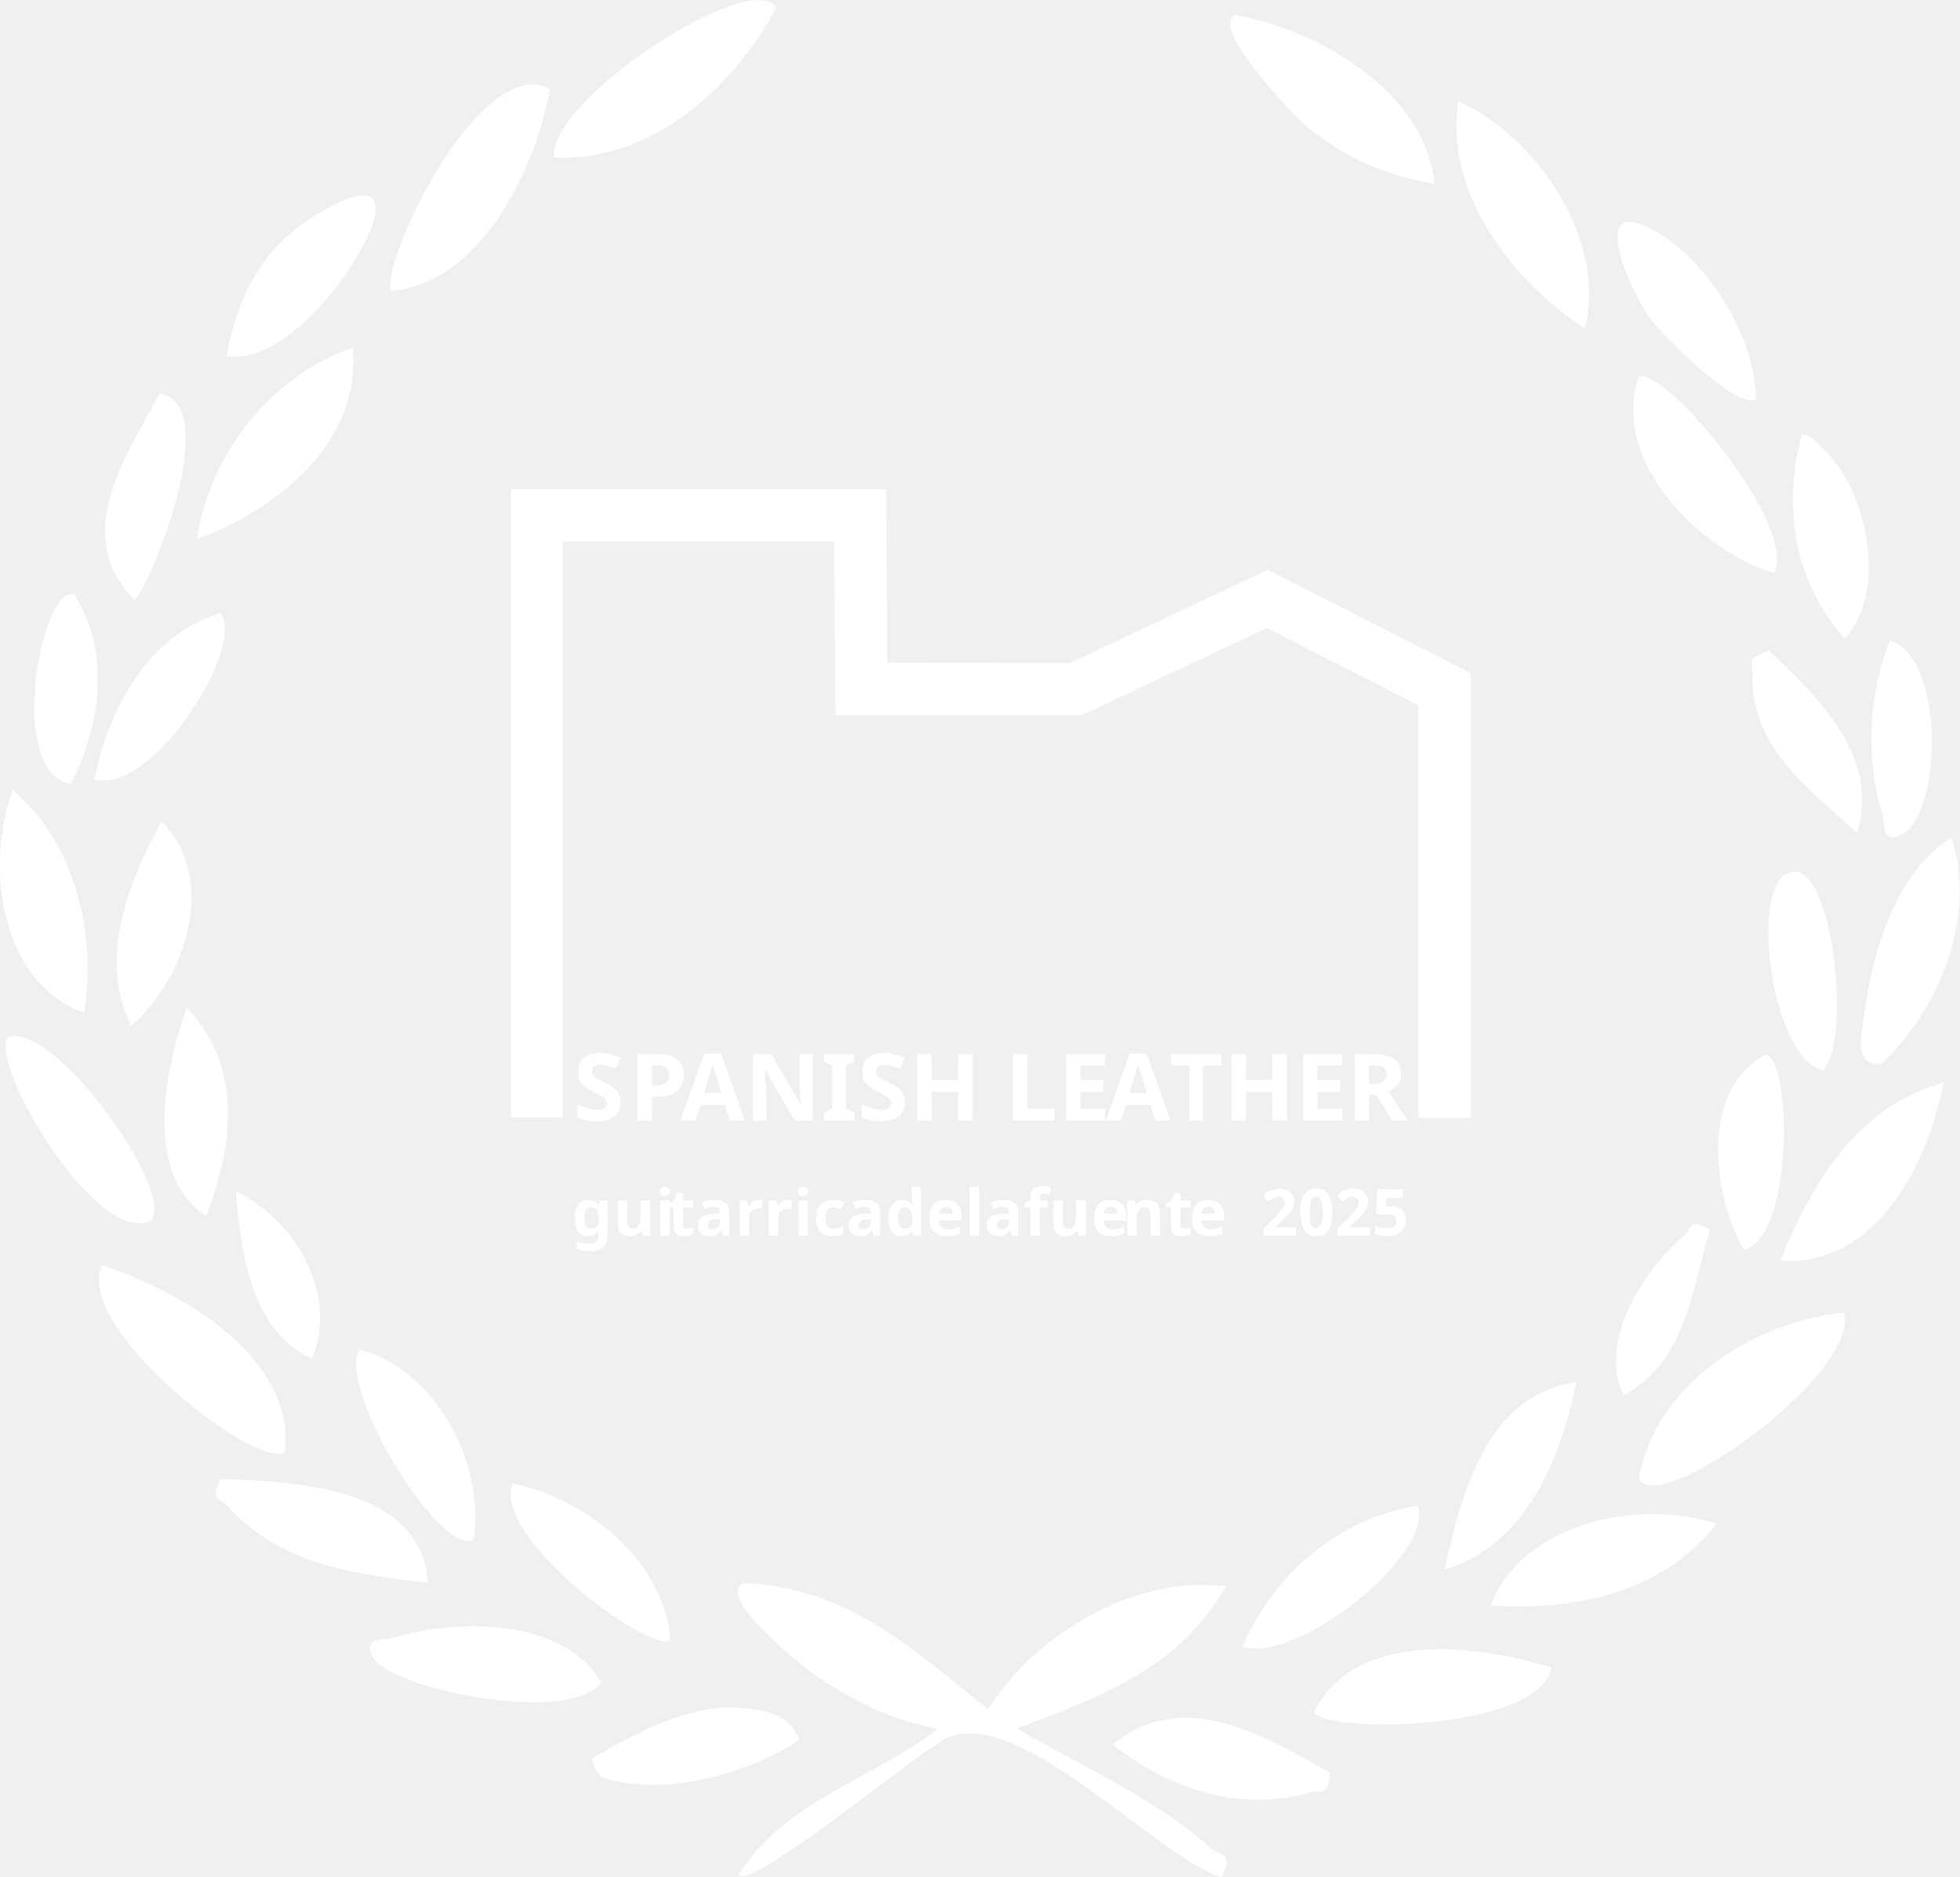
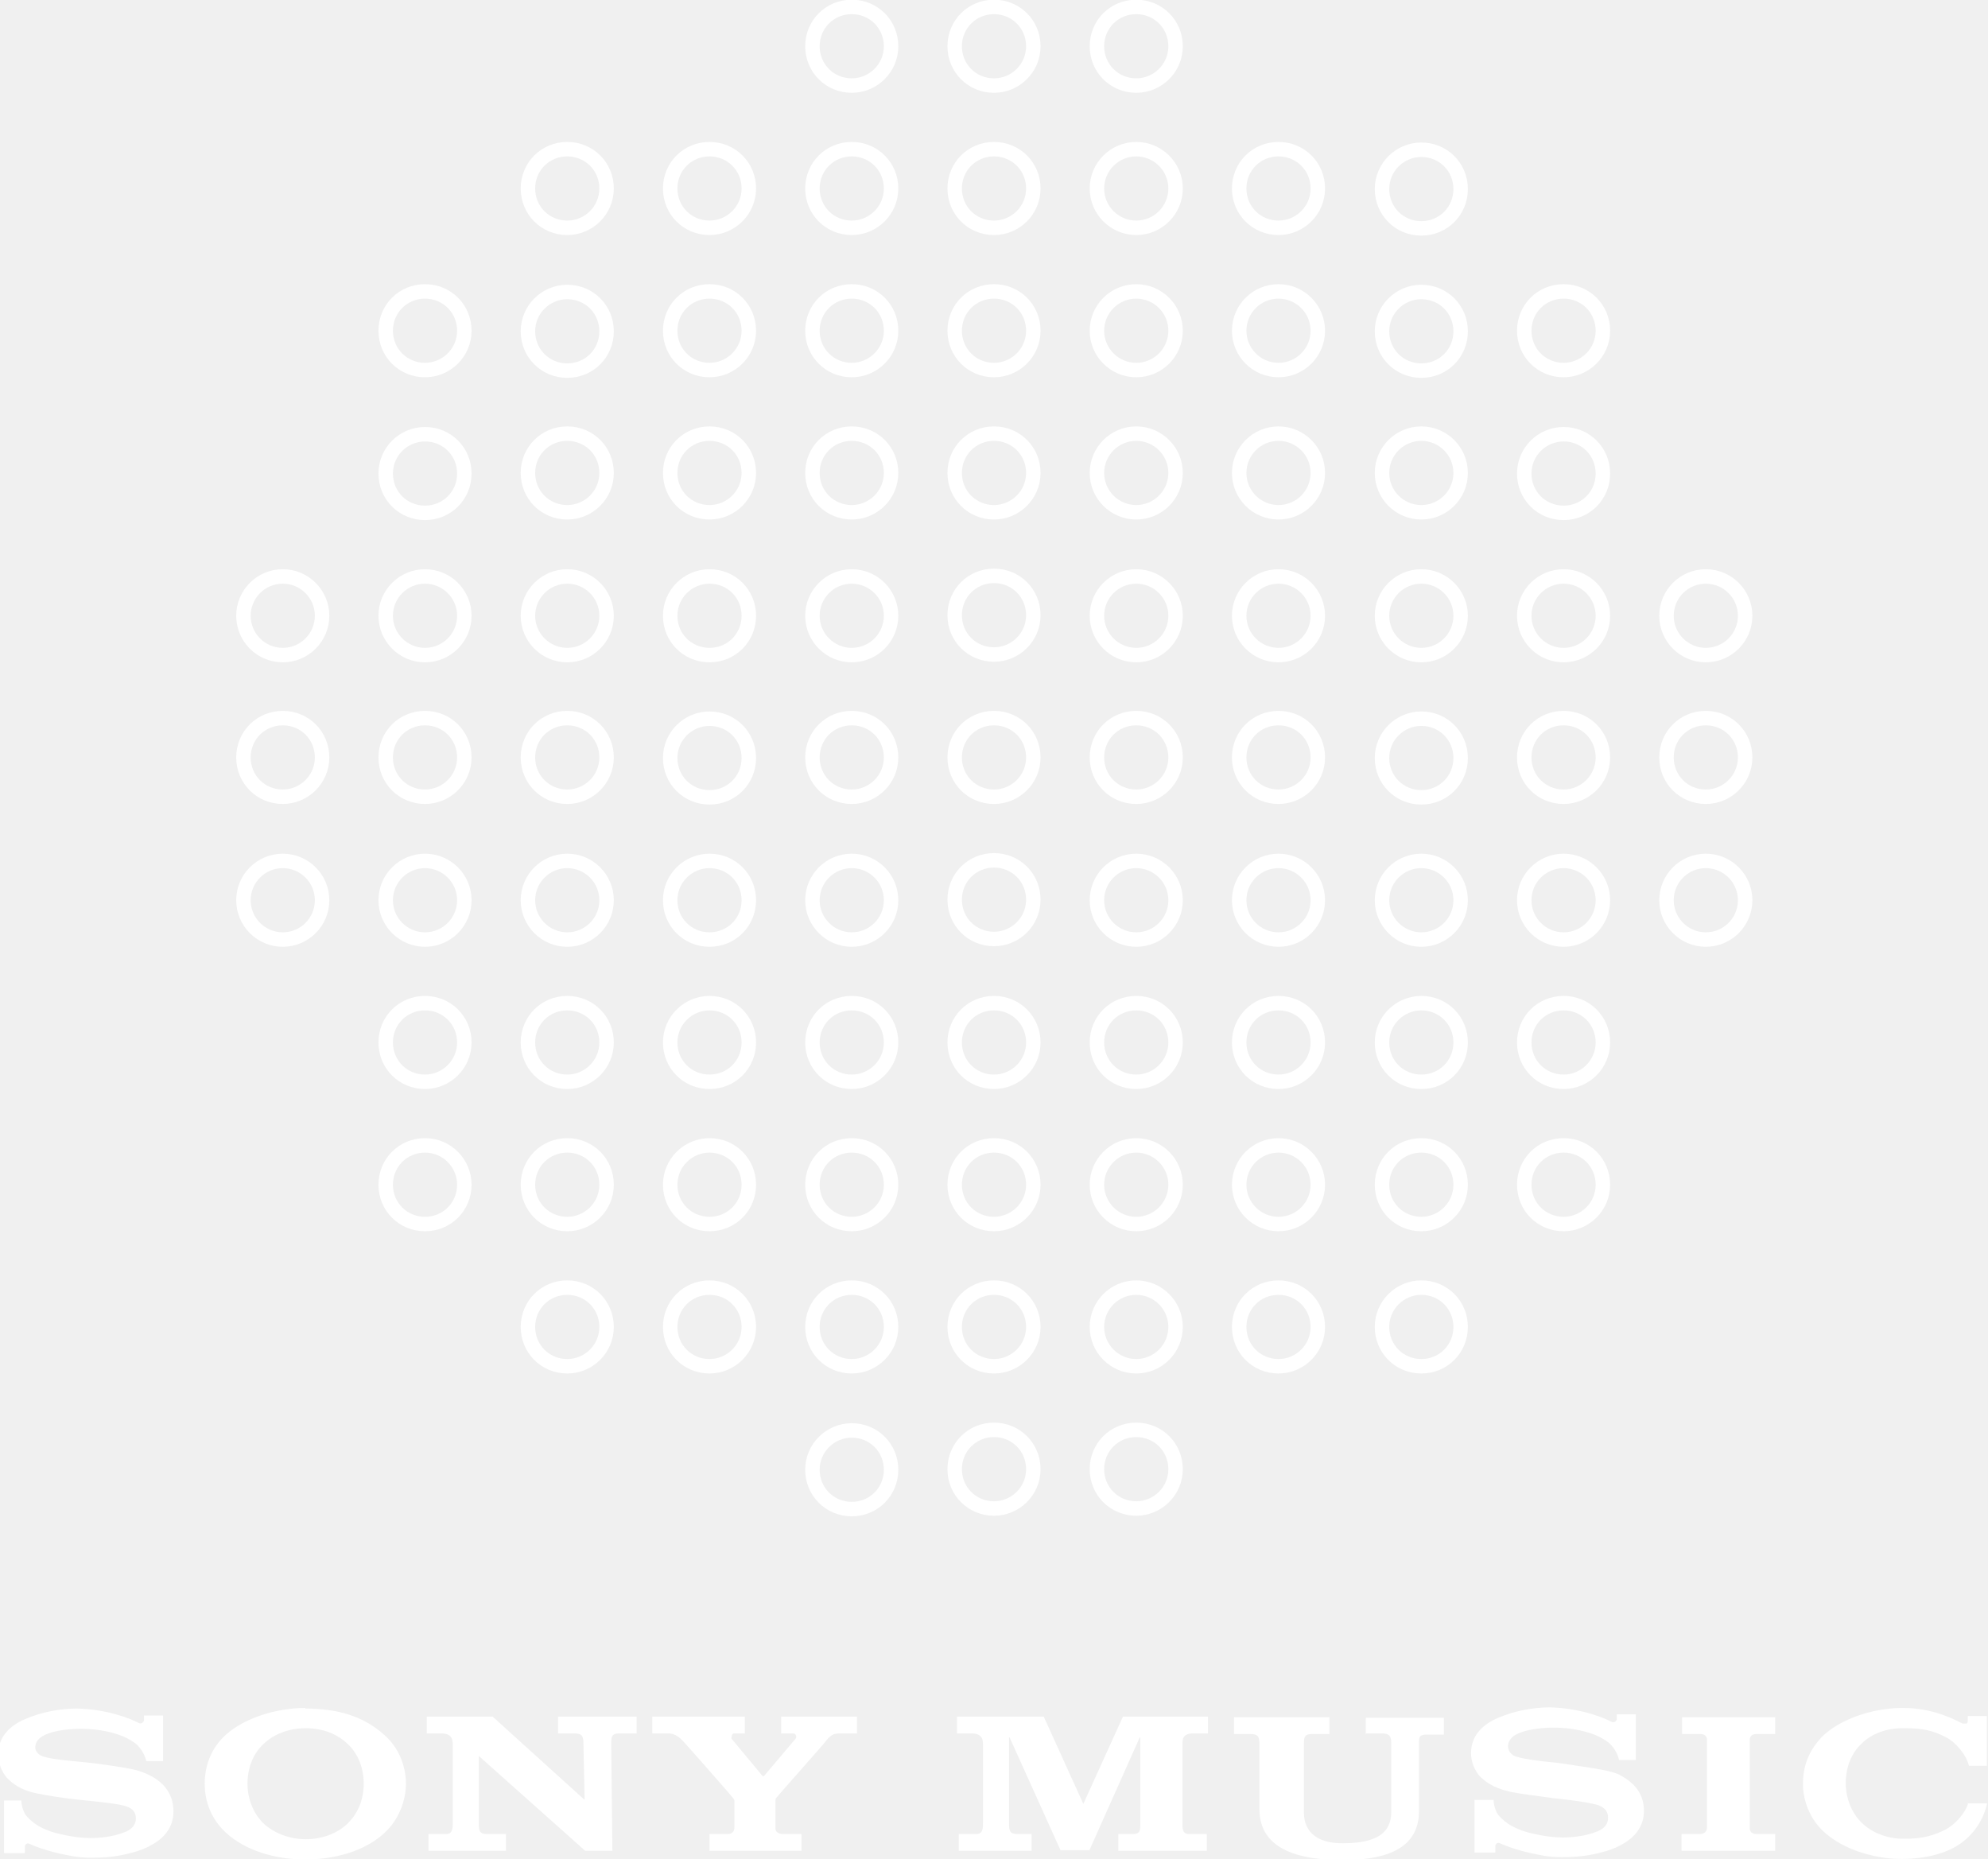
- <svg xmlns="http://www.w3.org/2000/svg" id="Capa_2" data-name="Capa 2" viewBox="0 0 48.78 46.71">
+ <svg xmlns="http://www.w3.org/2000/svg" id="Capa_2" data-name="Capa 2" viewBox="0 0 34.38 32.15">
  <defs>
    <style>
      .cls-1 {
-         letter-spacing: 0em;
-       }
- 
-       .cls-2 {
-         letter-spacing: -.07em;
-       }
- 
-       .cls-3, .cls-4, .cls-5 {
        fill: #fff;
      }

-       .cls-4 {
-         font-size: 2.33px;
+       .cls-2, .cls-3 {
+         fill: none;
      }

-       .cls-4, .cls-5 {
-         font-family: EuclidCircularA-Bold, 'Euclid Circular A';
-         font-weight: 700;
-       }
- 
-       .cls-5 {
-         font-size: 1.61px;
-       }
- 
-       .cls-6 {
-         letter-spacing: 0em;
-       }
- 
-       .cls-7 {
-         letter-spacing: -.02em;
-       }
- 
-       .cls-8 {
-         letter-spacing: -.05em;
+       .cls-3 {
+         stroke: #fff;
+         stroke-miterlimit: 10;
+         stroke-width: .25px;
      }
    </style>
  </defs>
  <g id="Capa_1-2" data-name="Capa 1">
    <g>
-       <text class="cls-5" transform="translate(14.23 30.75)">
-         <tspan x="0" y="0">gui</tspan>
-         <tspan class="cls-6" x="2.38" y="0">t</tspan>
-         <tspan x="3.08" y="0">arricadelafue</tspan>
-         <tspan class="cls-1" x="13.7" y="0">nt</tspan>
-         <tspan x="15.36" y="0" xml:space="preserve">e  2025</tspan>
-       </text>
-       <text class="cls-4" transform="translate(14.26 27.89)">
-         <tspan x="0" y="0">S</tspan>
-         <tspan class="cls-8" x="1.4" y="0">P</tspan>
-         <tspan x="2.67" y="0">ANISH LE</tspan>
-         <tspan class="cls-2" x="13.26" y="0">A</tspan>
-         <tspan x="14.84" y="0">THE</tspan>
-         <tspan class="cls-7" x="19.25" y="0">R</tspan>
-       </text>
-       <polygon class="cls-3" points="36.6 27.82 35.3 27.82 35.3 17.55 31.53 15.63 26.92 17.8 20.79 17.8 20.76 13.48 14.01 13.48 14.01 27.81 12.71 27.81 12.71 12.17 22.06 12.17 22.08 16.49 26.63 16.5 31.55 14.18 36.6 16.75 36.6 27.82" />
-       <path class="cls-3" d="M30.07,45.93c-1.36-1.18-3.21-2.02-4.77-2.91,2.08-.8,4.03-1.47,5.21-3.54-2.25-.3-4.75,1.19-5.92,3.06-1.86-1.5-3.56-3.07-6.1-3.14-.69.36,1.57,2.14,1.87,2.34.95.62,1.84,1.07,2.98,1.29-1.58,1.22-3.84,1.81-4.95,3.62.24.46,4.58-3.14,5.18-3.4,1.82-.79,5.11,2.89,6.83,3.47.32-.64,0-.49-.33-.78Z" />
-       <path class="cls-3" d="M40.79,36.81c.5.95,5.52-2.62,5.1-4.14-2.23.21-4.72,1.79-5.1,4.14Z" />
-       <path class="cls-3" d="M7.09,36.14c.27-2.36-2.58-4.01-4.55-4.65-.72,1.52,3.76,5.07,4.55,4.65Z" />
-       <path class="cls-3" d="M13.69,2.22c-1.72-.96-4.26,4.35-3.95,5.02,2.26-.22,3.58-3.04,3.95-5.02Z" />
-       <path class="cls-3" d="M19.32.19c-.62-1-5.65,2.27-5.54,3.73,2.4.12,4.46-1.7,5.54-3.73Z" />
-       <path class="cls-3" d="M32.55,3.18c1.01.79,1.88,1.16,3.15,1.4-.22-2.3-2.89-3.84-4.96-4.21-.65.31,1.49,2.55,1.81,2.8Z" />
-       <path class="cls-3" d="M39.44,8.17c.58-2.16-1.19-4.77-3.14-5.65-.37,2.24,1.33,4.49,3.14,5.65Z" />
-       <path class="cls-3" d="M32.7,42.61c.34.55,5.64.46,5.91-1.11-1.85-.58-4.88-.95-5.91,1.11Z" />
-       <path class="cls-3" d="M4.9,13.42c1.99-.73,4.11-2.42,3.88-4.77-2.03.7-3.56,2.64-3.88,4.77Z" />
-       <path class="cls-3" d="M40.78,9.39c-.71,2.06,1.5,4.3,3.37,4.87.64-1.15-2.79-5.23-3.37-4.87Z" />
-       <path class="cls-3" d="M37.1,39.95c2.07.15,4.29-.31,5.62-2.03-1.93-.64-4.84-.02-5.62,2.03Z" />
-       <path class="cls-3" d="M9.78,40.76c-.24.07-.76-.04-.5.48.39.77,4.79,1.71,5.69.65-.91-1.63-3.6-1.62-5.19-1.13Z" />
-       <path class="cls-3" d="M.32,19.66c-.69,1.86-.34,4.8,1.78,5.54.29-1.96-.2-4.2-1.78-5.54Z" />
-       <path class="cls-3" d="M5.5,36.81c-.29.56-.05.43.17.67,1.29,1.46,3.15,1.7,4.98,1.91-.16-2.39-3.3-2.52-5.14-2.58Z" />
-       <path class="cls-3" d="M46.39,25.32c-.06.48-.27,1.19.42,1.17,1.45-1.36,2.4-3.67,1.76-5.65-1.42.89-1.98,2.89-2.18,4.47Z" />
-       <path class="cls-3" d="M44.31,31.37c2.37.18,3.69-2.42,4.06-4.43-2.16.61-3.26,2.48-4.06,4.43Z" />
-       <path class="cls-3" d="M3.69,30.41c.87-.45-2.18-4.86-3.44-4.62-.69.34,1.98,5.09,3.44,4.62Z" />
-       <path class="cls-3" d="M8.31,7.22c.95-1.18,1.93-3.29-.4-1.9-1.37.82-1.99,2-2.27,3.55,1.05.13,2.08-.92,2.67-1.65Z" />
-       <path class="cls-3" d="M41.01,7.85c.33.47,2.19,2.34,2.69,2.09,0-1.59-1.27-3.59-2.68-4.28-1.46-.72-.46,1.54,0,2.19Z" />
-       <path class="cls-3" d="M8.94,33.59c-.53,1.07,2.05,5.17,2.85,4.73.29-1.86-.93-4.26-2.85-4.73Z" />
-       <path class="cls-3" d="M27.7,43.42c1.35,1.08,3.17,1.7,4.9,1.19.31-.09.45.14.5-.49-1.65-.94-3.66-2.14-5.4-.71Z" />
-       <path class="cls-3" d="M35.28,37.47c-1.97.32-3.56,1.68-4.36,3.51,1.36.44,4.8-2.31,4.36-3.51Z" />
-       <path class="cls-3" d="M35.95,39.06c2.02-.6,2.9-2.75,3.28-4.66-2.24.31-2.84,2.74-3.28,4.66Z" />
-       <path class="cls-3" d="M16.68,40.83c-.12-1.97-2.09-3.54-3.92-3.91-.53,1.31,3.34,4.19,3.92,3.91Z" />
-       <path class="cls-3" d="M19.89,43.29c-.24-.66-.92-.75-1.53-.79-1.18-.09-2.66.67-3.64,1.28.18.5.28.48.74.57,1.38.27,3.29-.27,4.43-1.05Z" />
-       <path class="cls-3" d="M45.92,15.89c.94-1.07.63-2.99-.05-4.11-.13-.22-.81-1.08-1.03-.95-.48,1.8-.18,3.66,1.07,5.06Z" />
-       <path class="cls-3" d="M45.37,26.64c.7-.74.27-4.89-.68-4.95-1.23-.08-.66,4.65.68,4.95Z" />
-       <path class="cls-3" d="M5.49,15.26c-1.8.53-2.8,2.4-3.14,4.14,1.44.39,3.78-3.3,3.14-4.14Z" />
-       <path class="cls-3" d="M3.34,14.93c.34-.19,2.27-4.88.63-5.13-.87,1.63-2.2,3.49-.63,5.13Z" />
-       <path class="cls-3" d="M4.02,20.44c-.83,1.54-1.58,3.38-.76,5.09,1.39-1.18,2.17-3.69.76-5.09Z" />
-       <path class="cls-3" d="M43.95,26.24c-1.64.85-1.34,3.47-.55,4.87,1.23-.3,1.21-4.69.55-4.87Z" />
-       <path class="cls-3" d="M43.61,16.84c0,1.8,1.41,2.78,2.61,3.89.57-1.86-.93-3.37-2.2-4.54-.57.22-.4.22-.4.65Z" />
-       <path class="cls-3" d="M4.65,25.09c-.55,1.51-1.09,4.15.48,5.17.68-1.7.92-3.76-.48-5.17Z" />
-       <path class="cls-3" d="M1.76,19.51c.74-1.42,1.01-3.28.09-4.72-.84-.24-1.7,4.46-.09,4.72Z" />
-       <path class="cls-3" d="M47.33,20.77c1-.51,1.1-4.35-.29-4.84-.54,1.35-.62,2.95-.19,4.34.08.24-.04.76.48.5Z" />
-       <path class="cls-3" d="M7.76,33.81c.67-1.6-.4-3.44-1.89-4.17.12,1.48.35,3.47,1.89,4.17Z" />
-       <path class="cls-3" d="M40.4,34.73c1.57-.86,1.69-2.58,2.16-4.13-.57-.31-.44-.03-.67.17-1,.86-2.13,2.63-1.48,3.96Z" />
+       <path class="cls-2" d="M5.28,29.88c-.28,0-.55.1-.74.28-.17.17-.27.42-.27.68s.09.51.27.68c.18.18.45.28.74.28s.55-.1.73-.28c.18-.18.27-.41.27-.68s-.09-.51-.27-.68c-.18-.18-.45-.28-.73-.28Z" />
+       <path class="cls-3" d="M29.5,13.78c.37,0,.68-.3.68-.68s-.3-.68-.68-.68-.68.3-.68.68.3.68.68.68Z" />
+       <path class="cls-3" d="M27.04,6.4c.37,0,.68-.3.68-.68s-.3-.68-.68-.68-.68.3-.68.68.3.68.68.68Z" />
+       <circle class="cls-3" cx="29.5" cy="10.65" r=".68" />
+       <path class="cls-3" d="M27.04,13.78c.37,0,.68-.3.68-.68s-.3-.68-.68-.68-.68.3-.68.68.3.68.68.68Z" />
+       <circle class="cls-3" cx="9.81" cy="10.65" r=".68" />
+       <path class="cls-3" d="M9.81,3.94c.37,0,.68-.3.68-.68s-.3-.68-.68-.68-.68.3-.68.68.3.68.68.68Z" />
+       <path class="cls-3" d="M12.27,23.63c.37,0,.68-.3.68-.68s-.3-.68-.68-.68-.68.3-.68.68.3.68.68.68Z" />
+       <path class="cls-3" d="M12.27,6.4c.37,0,.68-.3.68-.68s-.3-.68-.68-.68-.68.3-.68.68.3.68.68.68Z" />
+       <path class="cls-3" d="M9.81,8.86c.37,0,.68-.3.68-.68s-.3-.68-.68-.68-.68.3-.68.68.3.68.68.68Z" />
+       <path class="cls-3" d="M9.81,18.71c.37,0,.68-.3.68-.68s-.3-.68-.68-.68-.68.3-.68.68.3.68.68.68Z" />
+       <path class="cls-3" d="M9.81,13.78c.37,0,.68-.3.68-.68s-.3-.68-.68-.68-.68.3-.68.68.3.68.68.68Z" />
+       <path class="cls-3" d="M9.81,21.17c.37,0,.68-.3.68-.68s-.3-.68-.68-.68-.68.3-.68.68.3.68.68.68Z" />
+       <path class="cls-3" d="M9.81,5.05c-.37,0-.68.3-.68.68s.3.68.68.68.68-.3.68-.68-.3-.68-.68-.68Z" />
+       <path class="cls-3" d="M12.27,8.86c.37,0,.68-.3.68-.68s-.3-.68-.68-.68-.68.3-.68.68.3.68.68.68Z" />
+       <circle class="cls-3" cx="9.81" cy="15.57" r=".68" />
+       <path class="cls-3" d="M12.27,9.97c-.37,0-.68.3-.68.68s.3.68.68.68.68-.3.68-.68-.3-.68-.68-.68Z" />
+       <path class="cls-3" d="M14.73,23.63c.37,0,.68-.3.68-.68s-.3-.68-.68-.68-.68.3-.68.68.3.68.68.68Z" />
+       <path class="cls-3" d="M14.73,21.17c.37,0,.68-.3.68-.68s-.3-.68-.68-.68-.68.3-.68.68.3.68.68.68Z" />
+       <circle class="cls-3" cx="14.73" cy="15.57" r=".68" />
+       <path class="cls-3" d="M12.27,3.94c.37,0,.68-.3.68-.68s-.3-.68-.68-.68-.68.3-.68.68.3.68.68.68Z" />
+       <path class="cls-3" d="M14.73,18.71c.37,0,.68-.3.68-.68s-.3-.68-.68-.68-.68.3-.68.68.3.68.68.68Z" />
+       <path class="cls-3" d="M12.27,19.81c-.37,0-.68.3-.68.68s.3.68.68.68.68-.3.68-.68-.3-.68-.68-.68Z" />
+       <path class="cls-3" d="M12.27,12.43c-.37,0-.68.3-.68.68s.3.68.68.68.68-.3.68-.68-.3-.68-.68-.68Z" />
+       <path class="cls-3" d="M12.27,14.89c-.37,0-.68.3-.68.68s.3.68.68.68.68-.3.68-.68-.3-.68-.68-.68Z" />
+       <path class="cls-3" d="M12.27,17.35c-.37,0-.68.3-.68.68s.3.68.68.68.68-.3.68-.68-.3-.68-.68-.68Z" />
+       <path class="cls-3" d="M9.81,23.63c.37,0,.68-.3.68-.68s-.3-.68-.68-.68-.68.3-.68.68.3.68.68.68Z" />
+       <path class="cls-3" d="M7.35,6.4c.37,0,.68-.3.68-.68s-.3-.68-.68-.68-.68.3-.68.68.3.68.68.68Z" />
+       <path class="cls-3" d="M24.58,17.35c-.37,0-.68.3-.68.68s.3.68.68.68.68-.3.68-.68-.3-.68-.68-.68Z" />
+       <path class="cls-3" d="M24.58,12.43c-.37,0-.68.3-.68.68s.3.68.68.68.68-.3.68-.68-.3-.68-.68-.68Z" />
+       <circle class="cls-3" cx="24.58" cy="15.57" r=".68" />
+       <path class="cls-3" d="M24.58,22.27c-.37,0-.68.3-.68.68s.3.68.68.68.68-.3.68-.68-.3-.68-.68-.68Z" />
+       <path class="cls-3" d="M17.19,26.09c.37,0,.68-.3.68-.68s-.3-.68-.68-.68-.68.3-.68.68.3.68.68.68Z" />
+       <circle class="cls-3" cx="24.58" cy="10.65" r=".68" />
+       <circle class="cls-3" cx="29.5" cy="15.57" r=".68" />
+       <path class="cls-3" d="M24.58,2.59c-.37,0-.68.3-.68.68s.3.68.68.68.68-.3.68-.68-.3-.68-.68-.68Z" />
+       <circle class="cls-3" cx="24.58" cy="8.18" r=".68" />
+       <circle class="cls-3" cx="27.04" cy="10.65" r=".68" />
+       <path class="cls-3" d="M24.58,5.05c-.37,0-.68.3-.68.68s.3.68.68.68.68-.3.68-.68-.3-.68-.68-.68Z" />
+       <path class="cls-3" d="M24.58,21.17c.37,0,.68-.3.68-.68s-.3-.68-.68-.68-.68.3-.68.68.3.68.68.68Z" />
+       <circle class="cls-3" cx="7.35" cy="15.57" r=".68" />
+       <path class="cls-3" d="M7.35,7.51c-.37,0-.68.3-.68.68s.3.68.68.68.68-.3.68-.68-.3-.68-.68-.68Z" />
+       <path class="cls-3" d="M14.73,24.74c-.37,0-.68.3-.68.68s.3.68.68.68.68-.3.68-.68-.3-.68-.68-.68Z" />
+       <path class="cls-3" d="M7.35,13.78c.37,0,.68-.3.68-.68s-.3-.68-.68-.68-.68.3-.68.68.3.68.68.68Z" />
+       <circle class="cls-3" cx="7.35" cy="10.65" r=".68" />
+       <path class="cls-3" d="M7.35,18.71c.37,0,.68-.3.68-.68s-.3-.68-.68-.68-.68.3-.68.68.3.68.68.68Z" />
+       <path class="cls-3" d="M8.03,20.49c0-.37-.3-.68-.68-.68s-.68.3-.68.68.3.68.68.68.68-.3.68-.68Z" />
+       <circle class="cls-3" cx="4.89" cy="15.57" r=".68" />
+       <path class="cls-3" d="M4.89,13.78c.37,0,.68-.3.68-.68s-.3-.68-.68-.68-.68.3-.68.68.3.68.68.68Z" />
+       <circle class="cls-3" cx="4.89" cy="10.65" r=".68" />
+       <path class="cls-3" d="M14.73,13.78c.37,0,.68-.3.68-.68s-.3-.68-.68-.68-.68.3-.68.68.3.68.68.68Z" />
+       <path class="cls-3" d="M19.65,1.48c.37,0,.68-.3.68-.68s-.3-.68-.68-.68-.68.3-.68.68.3.68.68.68Z" />
+       <circle class="cls-3" cx="19.65" cy="3.26" r=".68" />
+       <path class="cls-3" d="M22.11,23.63c.37,0,.68-.3.68-.68s-.3-.68-.68-.68-.68.3-.68.68.3.68.68.68Z" />
+       <circle class="cls-3" cx="27.04" cy="15.57" r=".68" />
+       <circle class="cls-3" cx="22.11" cy="10.65" r=".68" />
+       <circle class="cls-3" cx="19.65" cy="15.57" r=".68" />
+       <path class="cls-3" d="M19.65,13.78c.37,0,.68-.3.68-.68s-.3-.68-.68-.68-.68.3-.68.68.3.68.68.68Z" />
+       <circle class="cls-3" cx="22.11" cy="5.72" r=".68" />
+       <circle class="cls-3" cx="19.65" cy="8.18" r=".68" />
+       <circle class="cls-3" cx="19.65" cy="5.72" r=".68" />
+       <circle class="cls-3" cx="19.65" cy="10.65" r=".68" />
+       <circle class="cls-3" cx="22.11" cy="8.18" r=".68" />
+       <circle class="cls-3" cx="22.11" cy="20.49" r=".68" />
+       <circle class="cls-3" cx="14.73" cy="10.65" r=".68" />
+       <path class="cls-3" d="M22.11,18.71c.37,0,.68-.3.68-.68s-.3-.68-.68-.68-.68.3-.68.68.3.68.68.68Z" />
+       <circle class="cls-3" cx="22.11" cy="15.57" r=".68" />
+       <path class="cls-3" d="M27.04,7.51c-.37,0-.68.3-.68.68s.3.68.68.68.68-.3.68-.68-.3-.68-.68-.68Z" />
+       <path class="cls-3" d="M27.04,21.17c.37,0,.68-.3.68-.68s-.3-.68-.68-.68-.68.3-.68.68.3.68.68.68Z" />
+       <path class="cls-3" d="M27.04,18.71c.37,0,.68-.3.68-.68s-.3-.68-.68-.68-.68.3-.68.68.3.68.68.68Z" />
+       <path class="cls-3" d="M22.11,13.78c.37,0,.68-.3.68-.68s-.3-.68-.68-.68-.68.3-.68.68.3.68.68.68Z" />
+       <path class="cls-3" d="M17.19,23.63c.37,0,.68-.3.68-.68s-.3-.68-.68-.68-.68.3-.68.68.3.68.68.68Z" />
+       <path class="cls-3" d="M17.19,21.17c.37,0,.68-.3.68-.68s-.3-.68-.68-.68-.68.3-.68.68.3.68.68.68Z" />
+       <path class="cls-3" d="M17.19,18.71c.37,0,.68-.3.68-.68s-.3-.68-.68-.68-.68.3-.68.68.3.68.68.68Z" />
+       <path class="cls-3" d="M22.11,3.94c.37,0,.68-.3.68-.68s-.3-.68-.68-.68-.68.3-.68.68.3.68.68.68Z" />
+       <path class="cls-3" d="M17.19,13.78c.37,0,.68-.3.68-.68s-.3-.68-.68-.68-.68.3-.68.68.3.68.68.68Z" />
+       <path class="cls-3" d="M19.65,18.71c.37,0,.68-.3.68-.68s-.3-.68-.68-.68-.68.3-.68.68.3.68.68.68Z" />
+       <path class="cls-3" d="M14.73,1.48c.37,0,.68-.3.68-.68s-.3-.68-.68-.68-.68.3-.68.68.3.68.68.68Z" />
+       <path class="cls-3" d="M14.73,8.86c.37,0,.68-.3.68-.68s-.3-.68-.68-.68-.68.3-.68.68.3.68.68.68Z" />
+       <path class="cls-3" d="M17.19,11.32c.37,0,.68-.3.68-.68s-.3-.68-.68-.68-.68.3-.68.68.3.68.68.68Z" />
+       <path class="cls-3" d="M14.73,6.4c.37,0,.68-.3.68-.68s-.3-.68-.68-.68-.68.3-.68.68.3.68.68.68Z" />
+       <path class="cls-3" d="M14.73,3.94c.37,0,.68-.3.68-.68s-.3-.68-.68-.68-.68.3-.68.68.3.68.68.68Z" />
+       <path class="cls-3" d="M17.19,16.24c.37,0,.68-.3.68-.68s-.3-.68-.68-.68-.68.3-.68.68.3.68.68.68Z" />
+       <path class="cls-3" d="M17.19,1.48c.37,0,.68-.3.68-.68s-.3-.68-.68-.68-.68.3-.68.68.3.68.68.68Z" />
+       <path class="cls-3" d="M19.65,26.09c.37,0,.68-.3.68-.68s-.3-.68-.68-.68-.68.3-.68.68.3.68.68.68Z" />
+       <circle class="cls-3" cx="19.65" cy="20.49" r=".68" />
+       <path class="cls-3" d="M17.19,3.94c.37,0,.68-.3.68-.68s-.3-.68-.68-.68-.68.3-.68.68.3.68.68.68Z" />
+       <path class="cls-3" d="M17.19,6.4c.37,0,.68-.3.68-.68s-.3-.68-.68-.68-.68.3-.68.68.3.68.68.68Z" />
+       <circle class="cls-3" cx="19.65" cy="22.95" r=".68" />
+       <path class="cls-3" d="M17.19,8.86c.37,0,.68-.3.68-.68s-.3-.68-.68-.68-.68.3-.68.68.3.68.68.68Z" />
+       <path class="cls-1" d="M30.26,31.62v-1.53s-.01-.1.12-.1h.32v-.29h-1.61v.29h.31c.13,0,.12.1.12.1v1.53s0,.1-.13.1h-.31v.29h1.62v-.29h-.32c-.13,0-.12-.1-.12-.1Z" />
+       <path class="cls-1" d="M34.04,31.18c-.05.18-.24.39-.41.47-.16.08-.37.16-.7.15,0,0-.05,0-.07,0-.06,0-.11-.01-.17-.02-.19-.04-.37-.13-.5-.26-.17-.17-.27-.42-.27-.68s.09-.51.27-.68c.18-.18.44-.27.71-.27h.05c.3,0,.48.04.71.16.14.07.34.28.39.49h.31v-.86h-.33v.09s0,.03-.02.04c-.02,0-.04,0-.07,0-.14-.07-.51-.27-1.02-.27h0s-.04,0-.06,0h0c-.49.01-1.01.19-1.31.46-.07.06-.13.14-.18.21-.13.19-.19.41-.19.63,0,.02,0,.04,0,.07.02.29.14.57.37.78.28.25.68.4,1.11.45.42.04.85-.03,1.14-.19.29-.16.49-.44.56-.74,0,0,0-.01,0-.02h-.34Z" />
+       <path class="cls-1" d="M18.74,31.21l-.69-1.52h-1.5v.29h.25c.18,0,.2.1.2.19v1.36c0,.08,0,.19-.11.19h-.31v.29h1.26v-.29h-.25c-.13,0-.14-.06-.14-.19v-1.48h.01l.88,1.95h.5l.87-1.95h.01v1.48c0,.13,0,.19-.13.19h-.25v.29h1.53v-.29h-.31c-.12,0-.11-.11-.11-.19v-1.36c0-.09,0-.19.19-.19h.25v-.29h-1.47l-.69,1.52Z" />
+       <path class="cls-1" d="M23.63,29.98h.27c.13,0,.16.05.16.17v1.17c0,.27-.1.56-.84.56-.7,0-.67-.48-.67-.56v-1.17c0-.12.02-.16.15-.16h.29v-.29h-1.65v.29h.28c.14,0,.16.05.16.18h0v1.12c0,.74.77.88,1.43.88s1.33-.14,1.33-.85v-1.21c0-.08.03-.11.14-.11h.29v-.29h-1.35v.29Z" />
+       <path class="cls-1" d="M9.63,29.98h.3c.14,0,.16.05.16.18l.02.97-1.59-1.44h-1.14v.29h.25c.18,0,.2.1.2.19v1.36c0,.08,0,.19-.11.19h-.31v.29h1.34v-.29h-.33c-.13,0-.14-.06-.14-.19v-1.16l1.84,1.64h.47l-.02-1.85c0-.13.01-.18.15-.18h.29v-.29h-1.36v.29Z" />
+       <path class="cls-1" d="M5.28,29.54c-.51,0-1.06.18-1.37.46-.25.22-.37.53-.37.85s.12.62.37.85c.33.3.83.46,1.37.46s1.05-.16,1.37-.46c.24-.22.37-.55.37-.85s-.12-.62-.37-.84c-.35-.32-.8-.46-1.37-.46ZM6.02,31.53c-.18.18-.45.28-.73.28s-.55-.1-.74-.28c-.17-.17-.27-.42-.27-.68s.09-.51.27-.68c.18-.18.45-.28.74-.28s.55.1.73.28c.18.17.27.42.27.68s-.09.5-.27.68Z" />
+       <path class="cls-1" d="M13.51,29.98h.2c.06,0,.07.06.05.09l-.55.65h-.02l-.54-.65s0-.09.04-.09h.19v-.29h-1.6v.29h.28c.12,0,.2.08.25.13.04.04.85.96.87.99.02.03.02.03.02.04v.47c0,.12-.12.11-.12.11h-.31v.29h1.59v-.29h-.33s-.12,0-.12-.1v-.47s0-.04.01-.05c.02-.03.85-.96.88-1.01.08-.09.12-.11.23-.11h.29v-.29h-1.31v.29Z" />
+       <path class="cls-1" d="M2.58,30.7c-.08-.04-.19-.08-.29-.1-.19-.04-.61-.1-.81-.12-.21-.02-.58-.05-.73-.1-.04-.01-.14-.06-.14-.16,0-.07.04-.14.12-.19.13-.08.39-.13.67-.13.32,0,.6.07.77.15.06.03.13.07.18.11.06.05.15.16.18.3h.29v-.79h-.33v.09s-.03.07-.09.04c-.15-.08-.56-.24-1.07-.25-.29,0-.61.06-.89.18-.26.11-.47.3-.47.61,0,.28.18.44.17.43.08.07.2.19.51.25.14.03.44.08.74.11.3.03.59.06.71.09.1.02.25.06.25.23s-.17.23-.2.24c-.03.01-.23.1-.59.1-.27,0-.59-.08-.7-.12-.13-.05-.27-.11-.41-.27-.03-.04-.08-.15-.08-.26H.07v.91h.36v-.12s.02-.07.08-.04c.08.04.3.12.53.17.19.04.31.07.55.07.39,0,.59-.06.74-.1.14-.04.3-.11.44-.22.07-.06.23-.21.23-.48s-.14-.42-.19-.47c-.07-.07-.15-.12-.23-.16Z" />
+       <path class="cls-1" d="M28.04,30.71c-.08-.04-.18-.07-.28-.09-.19-.04-.62-.1-.82-.13-.21-.02-.58-.06-.72-.11-.05-.01-.14-.07-.14-.18,0-.07.04-.14.12-.19.13-.08.39-.13.67-.13.32,0,.6.07.77.15.06.03.13.07.18.11.06.05.15.16.18.3h.29v-.79h-.33v.09s-.03.07-.09.04c-.15-.08-.56-.24-1.07-.25-.29,0-.61.06-.89.18-.26.11-.47.3-.47.61,0,.27.18.43.17.42.08.07.2.18.51.25.14.03.44.07.74.11.3.03.58.07.7.1.1.02.25.07.25.24s-.17.23-.2.24c-.03.01-.23.1-.59.1-.27,0-.59-.08-.7-.12-.13-.05-.27-.11-.41-.27-.03-.04-.08-.15-.08-.26h-.33v.91h.36v-.12s.02-.07.08-.04c.08.04.3.12.53.17.19.04.31.07.55.07.39,0,.59-.06.74-.1.14-.04.3-.11.44-.22.07-.06.23-.21.23-.48s-.14-.41-.19-.46c-.07-.07-.15-.12-.23-.16Z" />
    </g>
  </g>
</svg>
